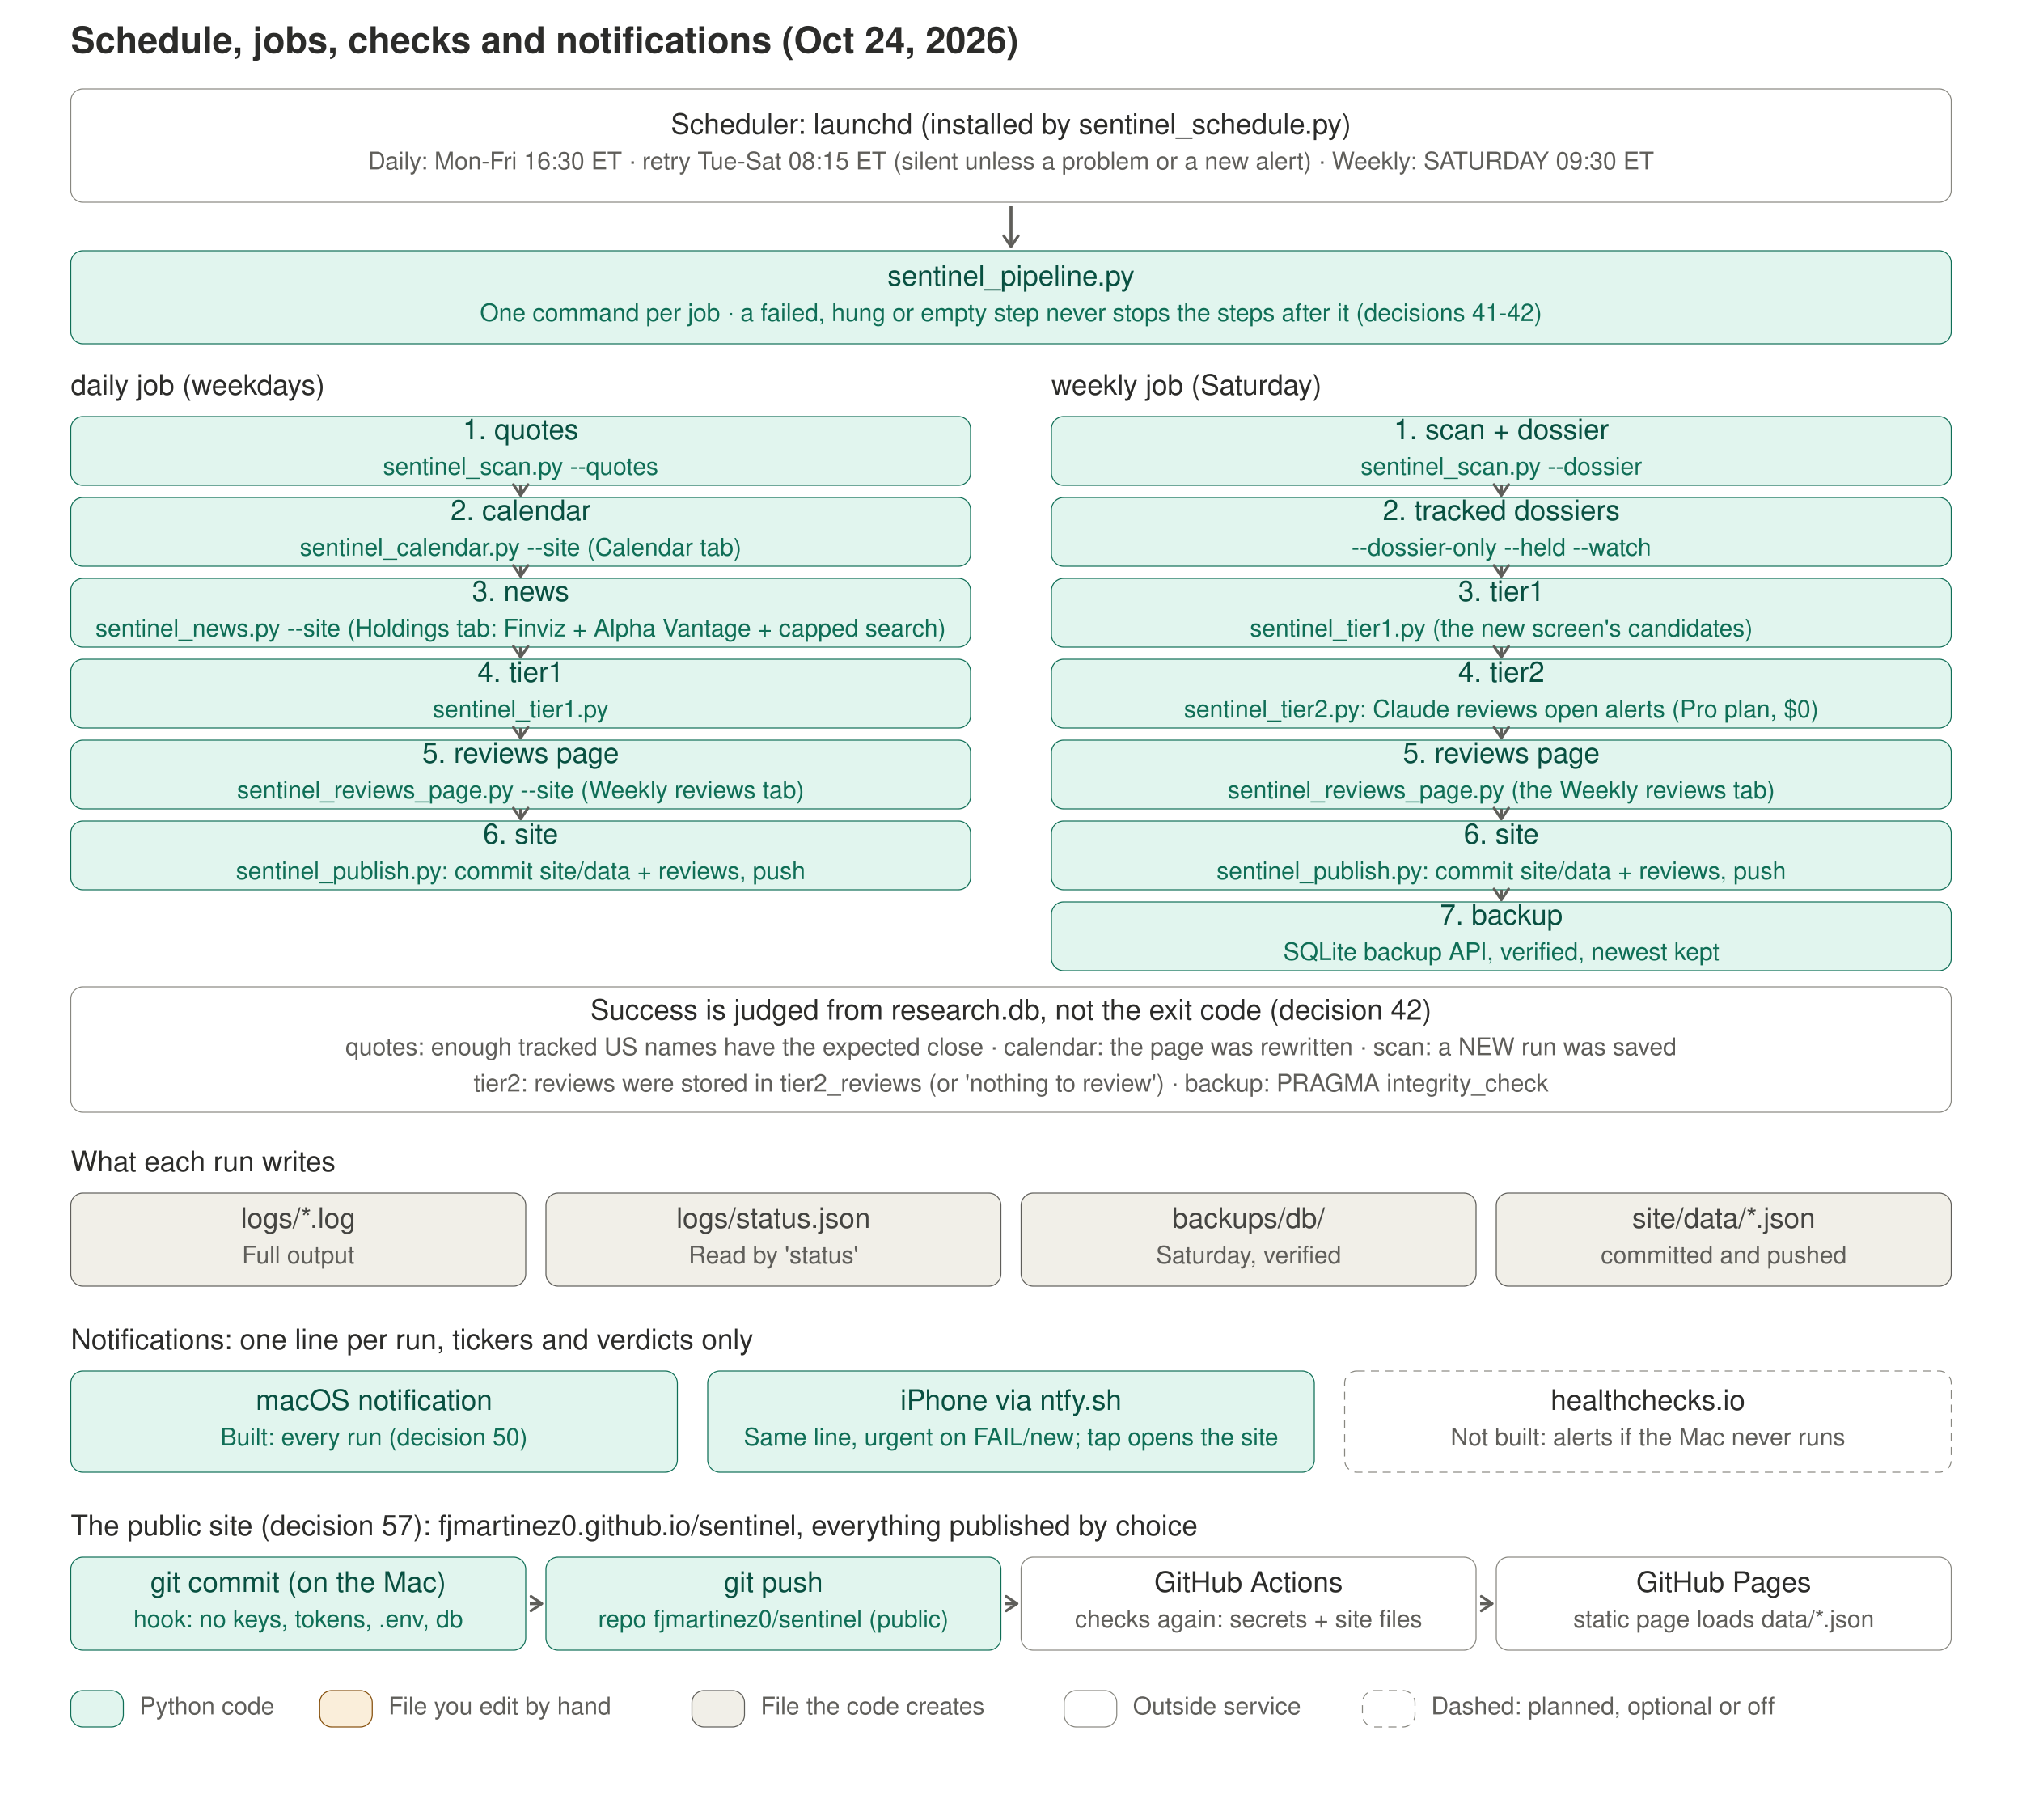
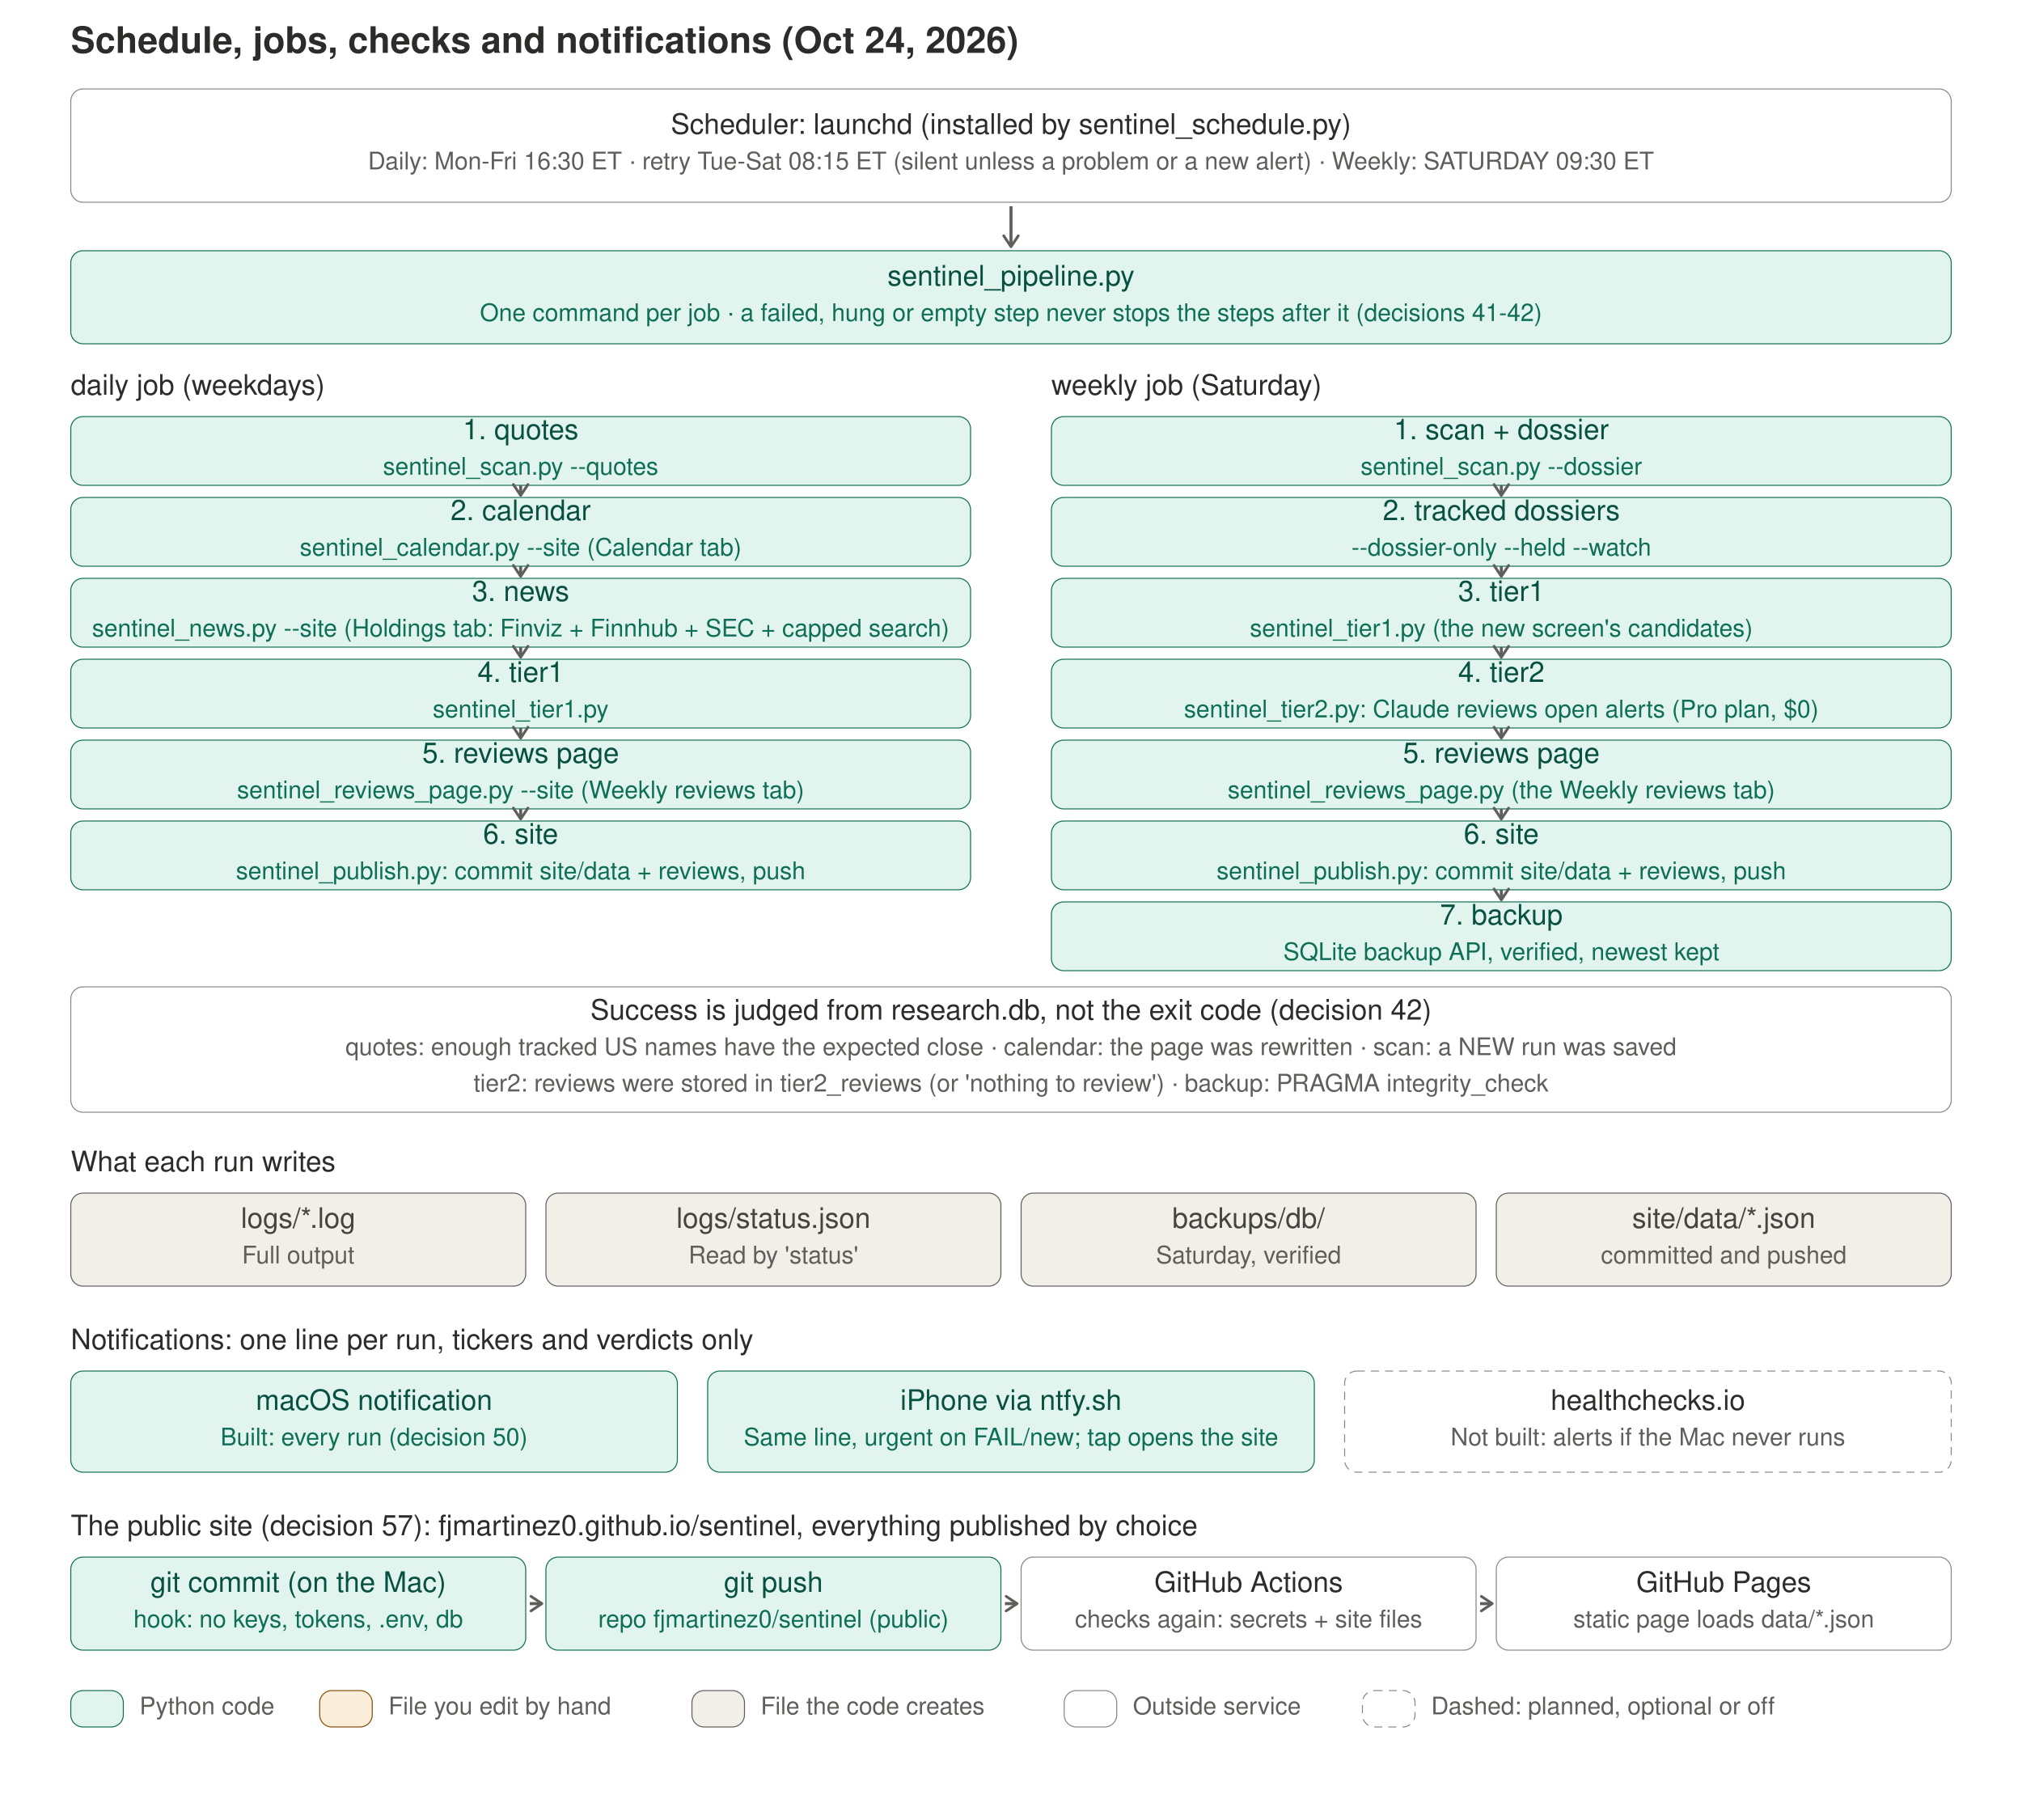
<svg xmlns="http://www.w3.org/2000/svg" width="1000" height="900" viewBox="0 0 1000 900" role="img" font-family="-apple-system, 'Segoe UI', Helvetica, Arial, sans-serif">
  <style>
  .t  { font-size: 14px; fill: #2C2C2A; }
  .th { font-size: 14px; font-weight: 500; fill: #2C2C2A; }
  .ts { font-size: 12px; fill: #5F5E5A; }
  .tt { font-size: 18px; font-weight: 600; fill: #2C2C2A; }
  .arr { fill: none; stroke: #5F5E5A; stroke-width: 1.5; }
  .box { fill: #FFFFFF; stroke: #888780; }
  .c-teal  &gt; rect, rect.c-teal  { fill: #E1F5EE; stroke: #0F6E56; }
  .c-teal  &gt; .th { fill: #085041; }  .c-teal  &gt; .ts { fill: #0F6E56; }
  .c-amber &gt; rect, rect.c-amber { fill: #FAEEDA; stroke: #854F0B; }
  .c-amber &gt; .th { fill: #633806; }  .c-amber &gt; .ts { fill: #854F0B; }
  .c-gray  &gt; rect, rect.c-gray  { fill: #F1EFE8; stroke: #5F5E5A; }
  .c-gray  &gt; .th { fill: #444441; }  .c-gray  &gt; .ts { fill: #5F5E5A; }
  .panel { fill: none; stroke: #B4B2A9; }
  .pill { fill: #2C2C2A; }  .pilltext { font-size: 11px; font-weight: 600; fill: #FFFFFF; }
</style>
  <defs>
    <marker id="arrow" viewBox="0 0 10 10" refX="8" refY="5" markerWidth="6" markerHeight="6" orient="auto-start-reverse">
      <path d="M2 1L8 5L2 9" fill="none" stroke="#5F5E5A" stroke-width="1.5" stroke-linecap="round" stroke-linejoin="round" />
    </marker>
  </defs>
  <rect width="1000" height="900" fill="#FFFFFF" />
  <text class="tt" x="35" y="22" text-anchor="start" dominant-baseline="central">Schedule, jobs, checks and notifications (Oct 24, 2026)</text>
  <g>
    <rect class="box" x="35" y="44" width="930" height="56" rx="6" stroke-width="0.5" />
    <text class="th" x="500.0" y="63.0" text-anchor="middle" dominant-baseline="central">Scheduler: launchd (installed by sentinel_schedule.py)</text>
    <text class="ts" x="500.0" y="81.0" text-anchor="middle" dominant-baseline="central">Daily: Mon-Fri 16:30 ET · retry Tue-Sat 08:15 ET (silent unless a problem or a new alert)   ·   Weekly: SATURDAY 09:30 ET</text>
  </g>
  <line x1="500" y1="102" x2="500" y2="122" class="arr" marker-end="url(#arrow)" />
  <g class="c-teal">
    <rect x="35" y="124" width="930" height="46" rx="6" stroke-width="0.5" />
    <text class="th" x="500.0" y="138.0" text-anchor="middle" dominant-baseline="central">sentinel_pipeline.py</text>
    <text class="ts" x="500.0" y="156.0" text-anchor="middle" dominant-baseline="central">One command per job · a failed, hung or empty step never stops the steps after it (decisions 41-42)</text>
  </g>
  <text class="th" x="35" y="192" text-anchor="start" dominant-baseline="central">daily job (weekdays)</text>
  <text class="th" x="520" y="192" text-anchor="start" dominant-baseline="central">weekly job (Saturday)</text>
  <g class="c-teal">
    <rect x="35" y="206" width="445" height="34" rx="6" stroke-width="0.5" />
    <text class="th" x="257.5" y="214.0" text-anchor="middle" dominant-baseline="central">1. quotes</text>
    <text class="ts" x="257.5" y="232.0" text-anchor="middle" dominant-baseline="central">sentinel_scan.py --quotes</text>
  </g>
  <g class="c-teal">
    <rect x="35" y="246" width="445" height="34" rx="6" stroke-width="0.5" />
    <text class="th" x="257.5" y="254.0" text-anchor="middle" dominant-baseline="central">2. calendar</text>
    <text class="ts" x="257.5" y="272.0" text-anchor="middle" dominant-baseline="central">sentinel_calendar.py --site  (Calendar tab)</text>
  </g>
  <line x1="257.5" y1="240" x2="257.5" y2="245" class="arr" marker-end="url(#arrow)" />
  <g class="c-teal">
    <rect x="35" y="286" width="445" height="34" rx="6" stroke-width="0.5" />
    <text class="th" x="257.5" y="294.0" text-anchor="middle" dominant-baseline="central">3. news</text>
-     <text class="ts" x="257.5" y="312.0" text-anchor="middle" dominant-baseline="central">sentinel_news.py --site  (Holdings tab: Finviz + Alpha Vantage + capped search)</text>
+     <text class="ts" x="257.5" y="312.0" text-anchor="middle" dominant-baseline="central">sentinel_news.py --site  (Holdings tab: Finviz + Finnhub + SEC + capped search)</text>
  </g>
  <line x1="257.5" y1="280" x2="257.5" y2="285" class="arr" marker-end="url(#arrow)" />
  <g class="c-teal">
    <rect x="35" y="326" width="445" height="34" rx="6" stroke-width="0.5" />
    <text class="th" x="257.5" y="334.0" text-anchor="middle" dominant-baseline="central">4. tier1</text>
    <text class="ts" x="257.5" y="352.0" text-anchor="middle" dominant-baseline="central">sentinel_tier1.py</text>
  </g>
  <line x1="257.5" y1="320" x2="257.5" y2="325" class="arr" marker-end="url(#arrow)" />
  <g class="c-teal">
    <rect x="35" y="366" width="445" height="34" rx="6" stroke-width="0.5" />
    <text class="th" x="257.5" y="374.0" text-anchor="middle" dominant-baseline="central">5. reviews page</text>
    <text class="ts" x="257.5" y="392.0" text-anchor="middle" dominant-baseline="central">sentinel_reviews_page.py --site  (Weekly reviews tab)</text>
  </g>
  <line x1="257.5" y1="360" x2="257.5" y2="365" class="arr" marker-end="url(#arrow)" />
  <g class="c-teal">
    <rect x="35" y="406" width="445" height="34" rx="6" stroke-width="0.5" />
    <text class="th" x="257.5" y="414.0" text-anchor="middle" dominant-baseline="central">6. site</text>
    <text class="ts" x="257.5" y="432.0" text-anchor="middle" dominant-baseline="central">sentinel_publish.py: commit site/data + reviews, push</text>
  </g>
  <line x1="257.5" y1="400" x2="257.5" y2="405" class="arr" marker-end="url(#arrow)" />
  <g class="c-teal">
    <rect x="520" y="206" width="445" height="34" rx="6" stroke-width="0.5" />
    <text class="th" x="742.5" y="214.0" text-anchor="middle" dominant-baseline="central">1. scan + dossier</text>
    <text class="ts" x="742.5" y="232.0" text-anchor="middle" dominant-baseline="central">sentinel_scan.py --dossier</text>
  </g>
  <g class="c-teal">
    <rect x="520" y="246" width="445" height="34" rx="6" stroke-width="0.5" />
    <text class="th" x="742.5" y="254.0" text-anchor="middle" dominant-baseline="central">2. tracked dossiers</text>
    <text class="ts" x="742.5" y="272.0" text-anchor="middle" dominant-baseline="central">--dossier-only --held --watch</text>
  </g>
  <line x1="742.5" y1="240" x2="742.5" y2="245" class="arr" marker-end="url(#arrow)" />
  <g class="c-teal">
    <rect x="520" y="286" width="445" height="34" rx="6" stroke-width="0.5" />
    <text class="th" x="742.5" y="294.0" text-anchor="middle" dominant-baseline="central">3. tier1</text>
    <text class="ts" x="742.5" y="312.0" text-anchor="middle" dominant-baseline="central">sentinel_tier1.py (the new screen's candidates)</text>
  </g>
  <line x1="742.5" y1="280" x2="742.5" y2="285" class="arr" marker-end="url(#arrow)" />
  <g class="c-teal">
    <rect x="520" y="326" width="445" height="34" rx="6" stroke-width="0.5" />
    <text class="th" x="742.5" y="334.0" text-anchor="middle" dominant-baseline="central">4. tier2</text>
    <text class="ts" x="742.5" y="352.0" text-anchor="middle" dominant-baseline="central">sentinel_tier2.py: Claude reviews open alerts (Pro plan, $0)</text>
  </g>
  <line x1="742.5" y1="320" x2="742.5" y2="325" class="arr" marker-end="url(#arrow)" />
  <g class="c-teal">
    <rect x="520" y="366" width="445" height="34" rx="6" stroke-width="0.5" />
    <text class="th" x="742.5" y="374.0" text-anchor="middle" dominant-baseline="central">5. reviews page</text>
    <text class="ts" x="742.5" y="392.0" text-anchor="middle" dominant-baseline="central">sentinel_reviews_page.py  (the Weekly reviews tab)</text>
  </g>
  <line x1="742.5" y1="360" x2="742.5" y2="365" class="arr" marker-end="url(#arrow)" />
  <g class="c-teal">
    <rect x="520" y="406" width="445" height="34" rx="6" stroke-width="0.5" />
    <text class="th" x="742.5" y="414.0" text-anchor="middle" dominant-baseline="central">6. site</text>
    <text class="ts" x="742.5" y="432.0" text-anchor="middle" dominant-baseline="central">sentinel_publish.py: commit site/data + reviews, push</text>
  </g>
  <line x1="742.5" y1="400" x2="742.5" y2="405" class="arr" marker-end="url(#arrow)" />
  <g class="c-teal">
    <rect x="520" y="446" width="445" height="34" rx="6" stroke-width="0.5" />
    <text class="th" x="742.5" y="454.0" text-anchor="middle" dominant-baseline="central">7. backup</text>
    <text class="ts" x="742.5" y="472.0" text-anchor="middle" dominant-baseline="central">SQLite backup API, verified, newest kept</text>
  </g>
  <line x1="742.5" y1="440" x2="742.5" y2="445" class="arr" marker-end="url(#arrow)" />
  <g>
    <rect class="box" x="35" y="488" width="930" height="62" rx="6" stroke-width="0.5" />
    <text class="th" x="500.0" y="501.0" text-anchor="middle" dominant-baseline="central">Success is judged from research.db, not the exit code (decision 42)</text>
    <text class="ts" x="500.0" y="519.0" text-anchor="middle" dominant-baseline="central">quotes: enough tracked US names have the expected close · calendar: the page was rewritten · scan: a NEW run was saved</text>
    <text class="ts" x="500.0" y="537.0" text-anchor="middle" dominant-baseline="central">tier2: reviews were stored in tier2_reviews (or 'nothing to review') · backup: PRAGMA integrity_check</text>
  </g>
  <text class="th" x="35" y="576" text-anchor="start" dominant-baseline="central">What each run writes</text>
  <g class="c-gray">
    <rect x="35" y="590" width="225" height="46" rx="6" stroke-width="0.5" />
    <text class="th" x="147.5" y="604.0" text-anchor="middle" dominant-baseline="central">logs/*.log</text>
    <text class="ts" x="147.5" y="622.0" text-anchor="middle" dominant-baseline="central">Full output</text>
  </g>
  <g class="c-gray">
    <rect x="270" y="590" width="225" height="46" rx="6" stroke-width="0.5" />
    <text class="th" x="382.5" y="604.0" text-anchor="middle" dominant-baseline="central">logs/status.json</text>
    <text class="ts" x="382.5" y="622.0" text-anchor="middle" dominant-baseline="central">Read by 'status'</text>
  </g>
  <g class="c-gray">
    <rect x="505" y="590" width="225" height="46" rx="6" stroke-width="0.5" />
    <text class="th" x="617.5" y="604.0" text-anchor="middle" dominant-baseline="central">backups/db/</text>
    <text class="ts" x="617.5" y="622.0" text-anchor="middle" dominant-baseline="central">Saturday, verified</text>
  </g>
  <g class="c-gray">
    <rect x="740" y="590" width="225" height="46" rx="6" stroke-width="0.5" />
    <text class="th" x="852.5" y="604.0" text-anchor="middle" dominant-baseline="central">site/data/*.json</text>
    <text class="ts" x="852.5" y="622.0" text-anchor="middle" dominant-baseline="central">committed and pushed</text>
  </g>
  <text class="th" x="35" y="664" text-anchor="start" dominant-baseline="central">Notifications: one line per run, tickers and verdicts only</text>
  <g class="c-teal">
    <rect x="35" y="678" width="300" height="50" rx="6" stroke-width="0.5" />
    <text class="th" x="185.0" y="694.0" text-anchor="middle" dominant-baseline="central">macOS notification</text>
    <text class="ts" x="185.0" y="712.0" text-anchor="middle" dominant-baseline="central">Built: every run (decision 50)</text>
  </g>
  <g class="c-teal">
    <rect x="350" y="678" width="300" height="50" rx="6" stroke-width="0.5" />
    <text class="th" x="500.0" y="694.0" text-anchor="middle" dominant-baseline="central">iPhone via ntfy.sh</text>
    <text class="ts" x="500.0" y="712.0" text-anchor="middle" dominant-baseline="central">Same line, urgent on FAIL/new; tap opens the site</text>
  </g>
  <g>
    <rect class="box" x="665" y="678" width="300" height="50" rx="6" stroke-width="0.5" style="stroke-dasharray:4 3" />
    <text class="th" x="815.0" y="694.0" text-anchor="middle" dominant-baseline="central">healthchecks.io</text>
    <text class="ts" x="815.0" y="712.0" text-anchor="middle" dominant-baseline="central">Not built: alerts if the Mac never runs</text>
  </g>
  <text class="th" x="35" y="756" text-anchor="start" dominant-baseline="central">The public site (decision 57): fjmartinez0.github.io/sentinel, everything published by choice</text>
  <g class="c-teal">
    <rect x="35" y="770" width="225" height="46" rx="6" stroke-width="0.5" />
    <text class="th" x="147.5" y="784.0" text-anchor="middle" dominant-baseline="central">git commit (on the Mac)</text>
    <text class="ts" x="147.5" y="802.0" text-anchor="middle" dominant-baseline="central">hook: no keys, tokens, .env, db</text>
  </g>
  <g class="c-teal">
    <rect x="270" y="770" width="225" height="46" rx="6" stroke-width="0.5" />
    <text class="th" x="382.5" y="784.0" text-anchor="middle" dominant-baseline="central">git push</text>
    <text class="ts" x="382.5" y="802.0" text-anchor="middle" dominant-baseline="central">repo fjmartinez0/sentinel (public)</text>
  </g>
  <line x1="262" y1="793" x2="268" y2="793" class="arr" marker-end="url(#arrow)" />
  <g>
    <rect class="box" x="505" y="770" width="225" height="46" rx="6" stroke-width="0.5" />
    <text class="th" x="617.5" y="784.0" text-anchor="middle" dominant-baseline="central">GitHub Actions</text>
    <text class="ts" x="617.5" y="802.0" text-anchor="middle" dominant-baseline="central">checks again: secrets + site files</text>
  </g>
  <line x1="497" y1="793" x2="503" y2="793" class="arr" marker-end="url(#arrow)" />
  <g>
    <rect class="box" x="740" y="770" width="225" height="46" rx="6" stroke-width="0.5" />
    <text class="th" x="852.5" y="784.0" text-anchor="middle" dominant-baseline="central">GitHub Pages</text>
    <text class="ts" x="852.5" y="802.0" text-anchor="middle" dominant-baseline="central">static page loads data/*.json</text>
  </g>
  <line x1="732" y1="793" x2="738" y2="793" class="arr" marker-end="url(#arrow)" />
  <g class="c-teal">
    <rect x="35" y="836" width="26" height="18" rx="6" stroke-width="0.5" />
    <text class="th" x="48.0" y="845.0" text-anchor="middle" dominant-baseline="central" />
  </g>
  <text class="ts" x="69" y="845" text-anchor="start" dominant-baseline="central">Python code</text>
  <g class="c-amber">
    <rect x="158.1" y="836" width="26" height="18" rx="6" stroke-width="0.5" />
    <text class="th" x="171.1" y="845.0" text-anchor="middle" dominant-baseline="central" />
  </g>
  <text class="ts" x="192.1" y="845" text-anchor="start" dominant-baseline="central">File you edit by hand</text>
  <g class="c-gray">
    <rect x="342.2" y="836" width="26" height="18" rx="6" stroke-width="0.5" />
    <text class="th" x="355.2" y="845.0" text-anchor="middle" dominant-baseline="central" />
  </g>
  <text class="ts" x="376.2" y="845" text-anchor="start" dominant-baseline="central">File the code creates</text>
  <g>
    <rect class="box" x="526.3" y="836" width="26" height="18" rx="6" stroke-width="0.5" />
    <text class="th" x="539.3" y="845.0" text-anchor="middle" dominant-baseline="central" />
  </g>
  <text class="ts" x="560.3" y="845" text-anchor="start" dominant-baseline="central">Outside service</text>
  <g>
    <rect class="box" x="673.8" y="836" width="26" height="18" rx="6" stroke-width="0.5" style="stroke-dasharray:4 3" />
    <text class="th" x="686.8" y="845.0" text-anchor="middle" dominant-baseline="central" />
  </g>
  <text class="ts" x="707.8" y="845" text-anchor="start" dominant-baseline="central">Dashed: planned, optional or off</text>
</svg>
